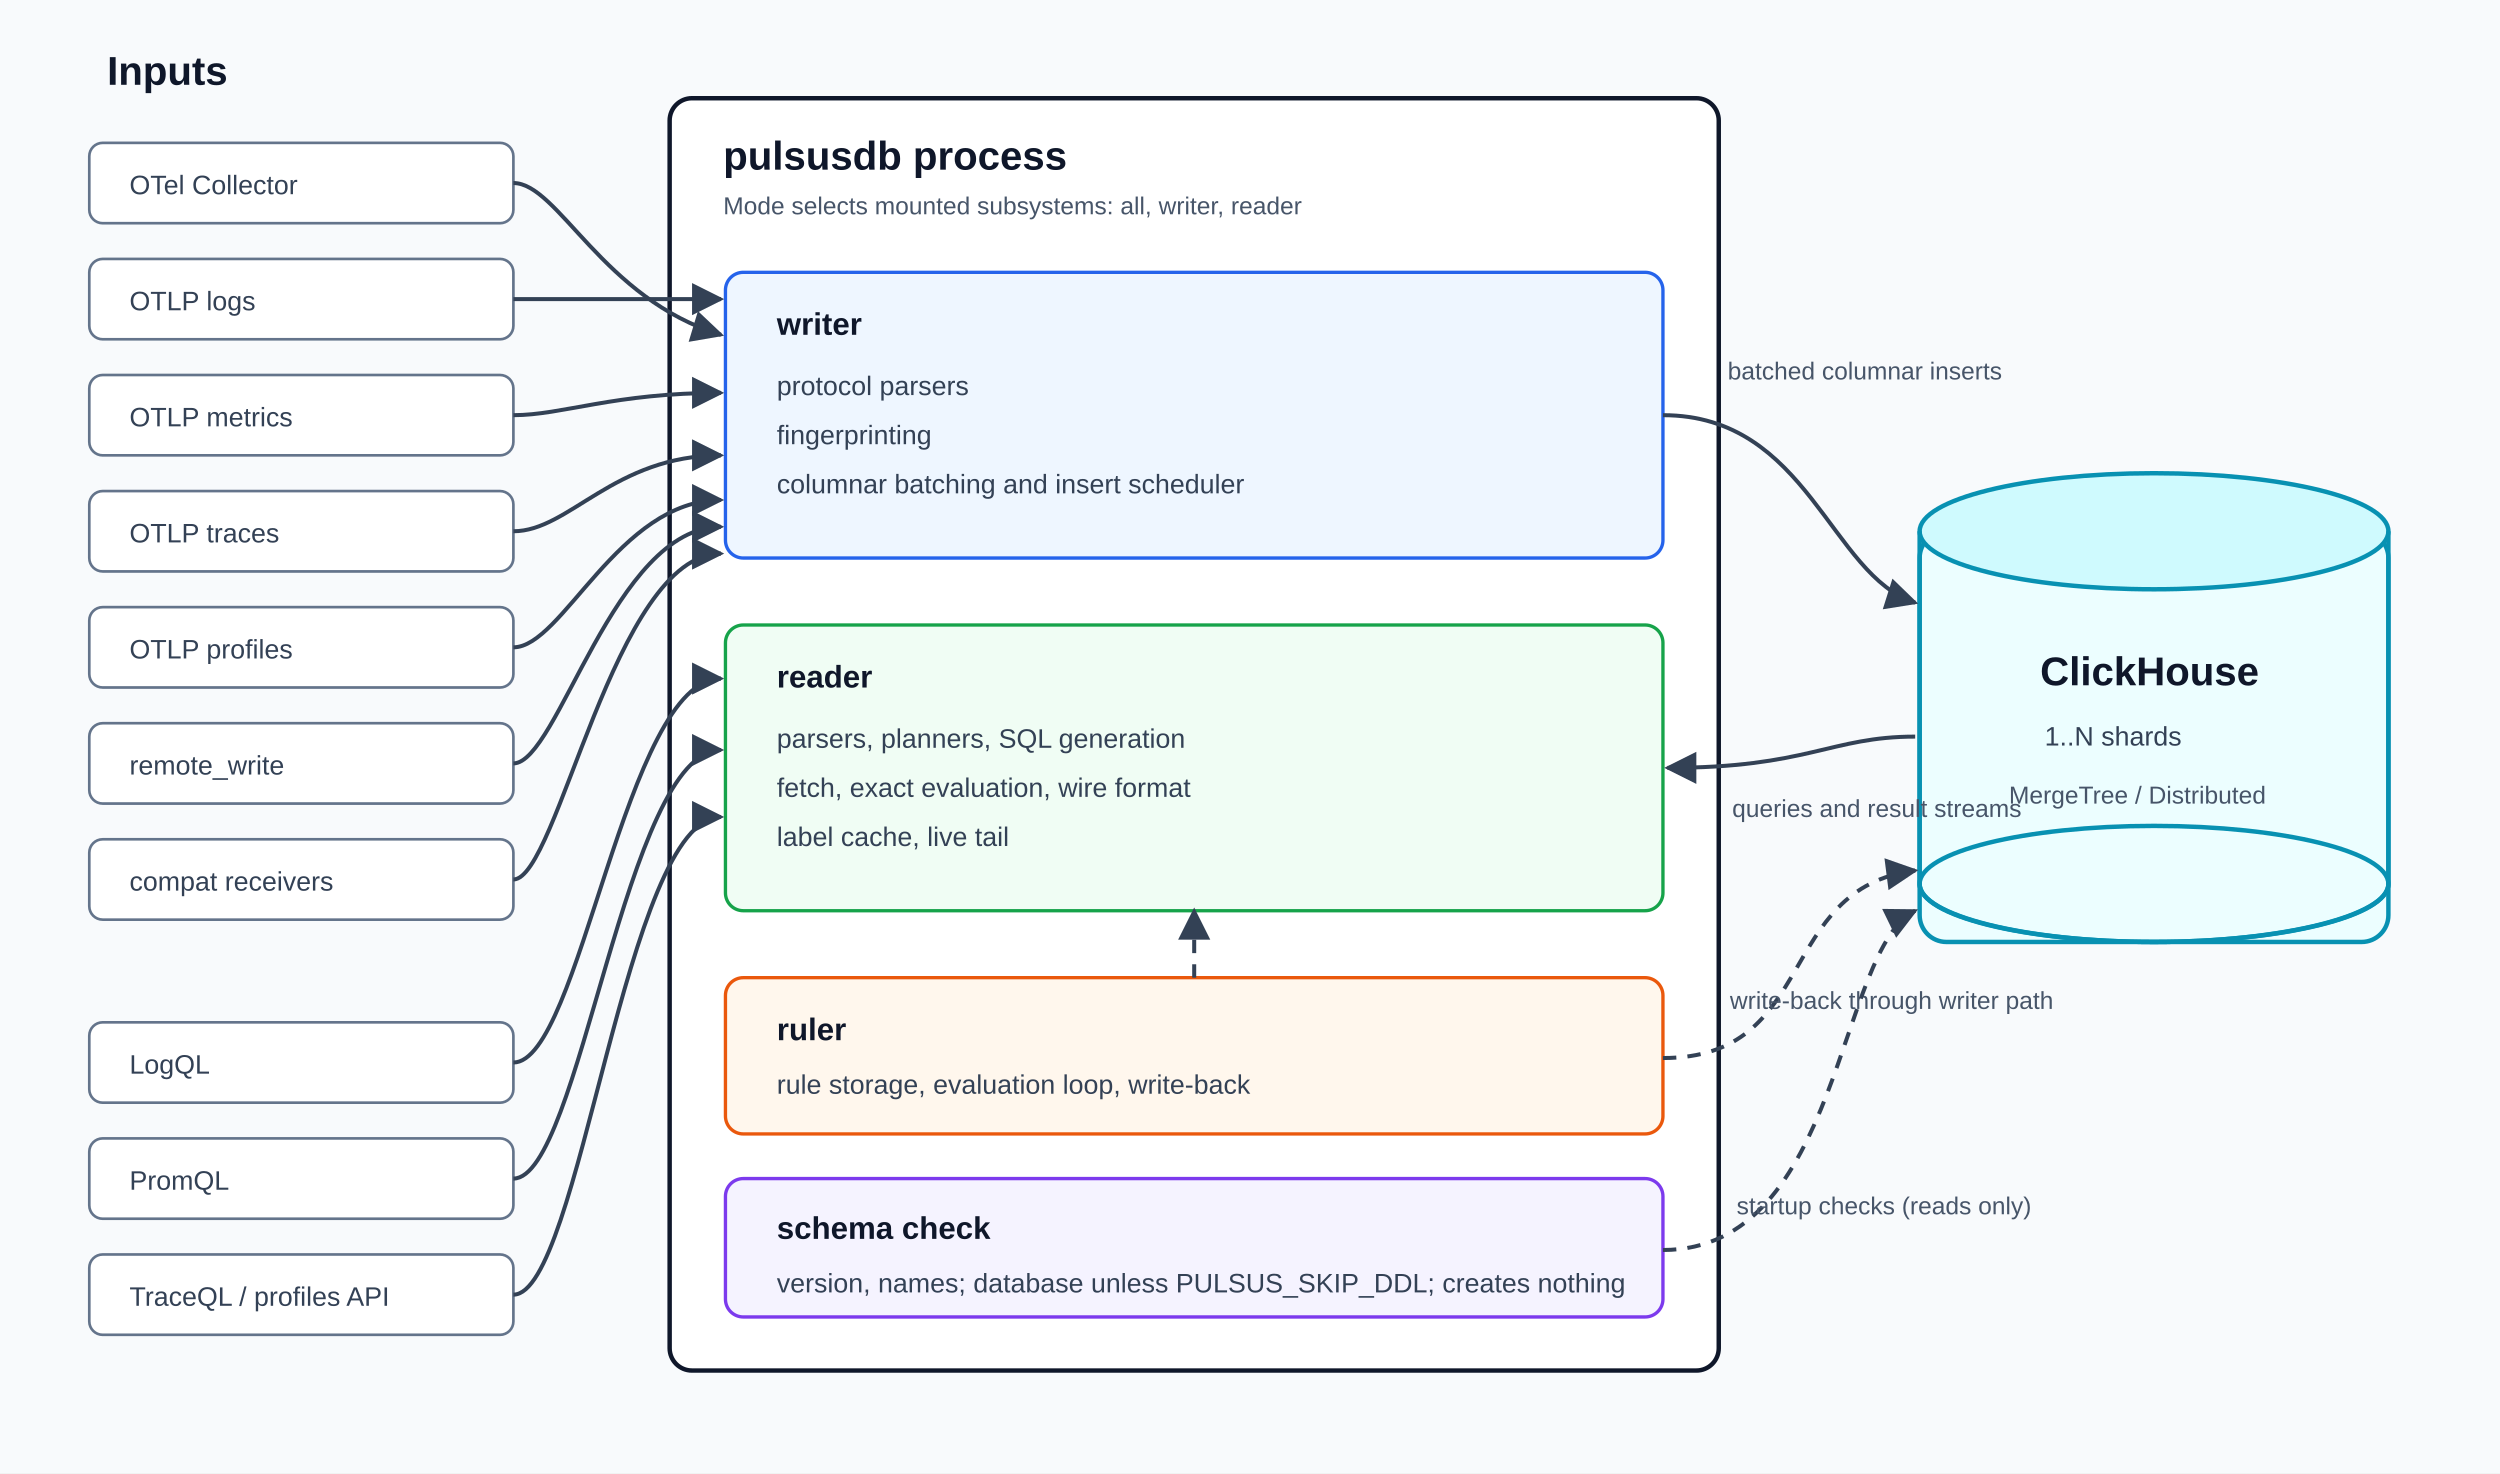
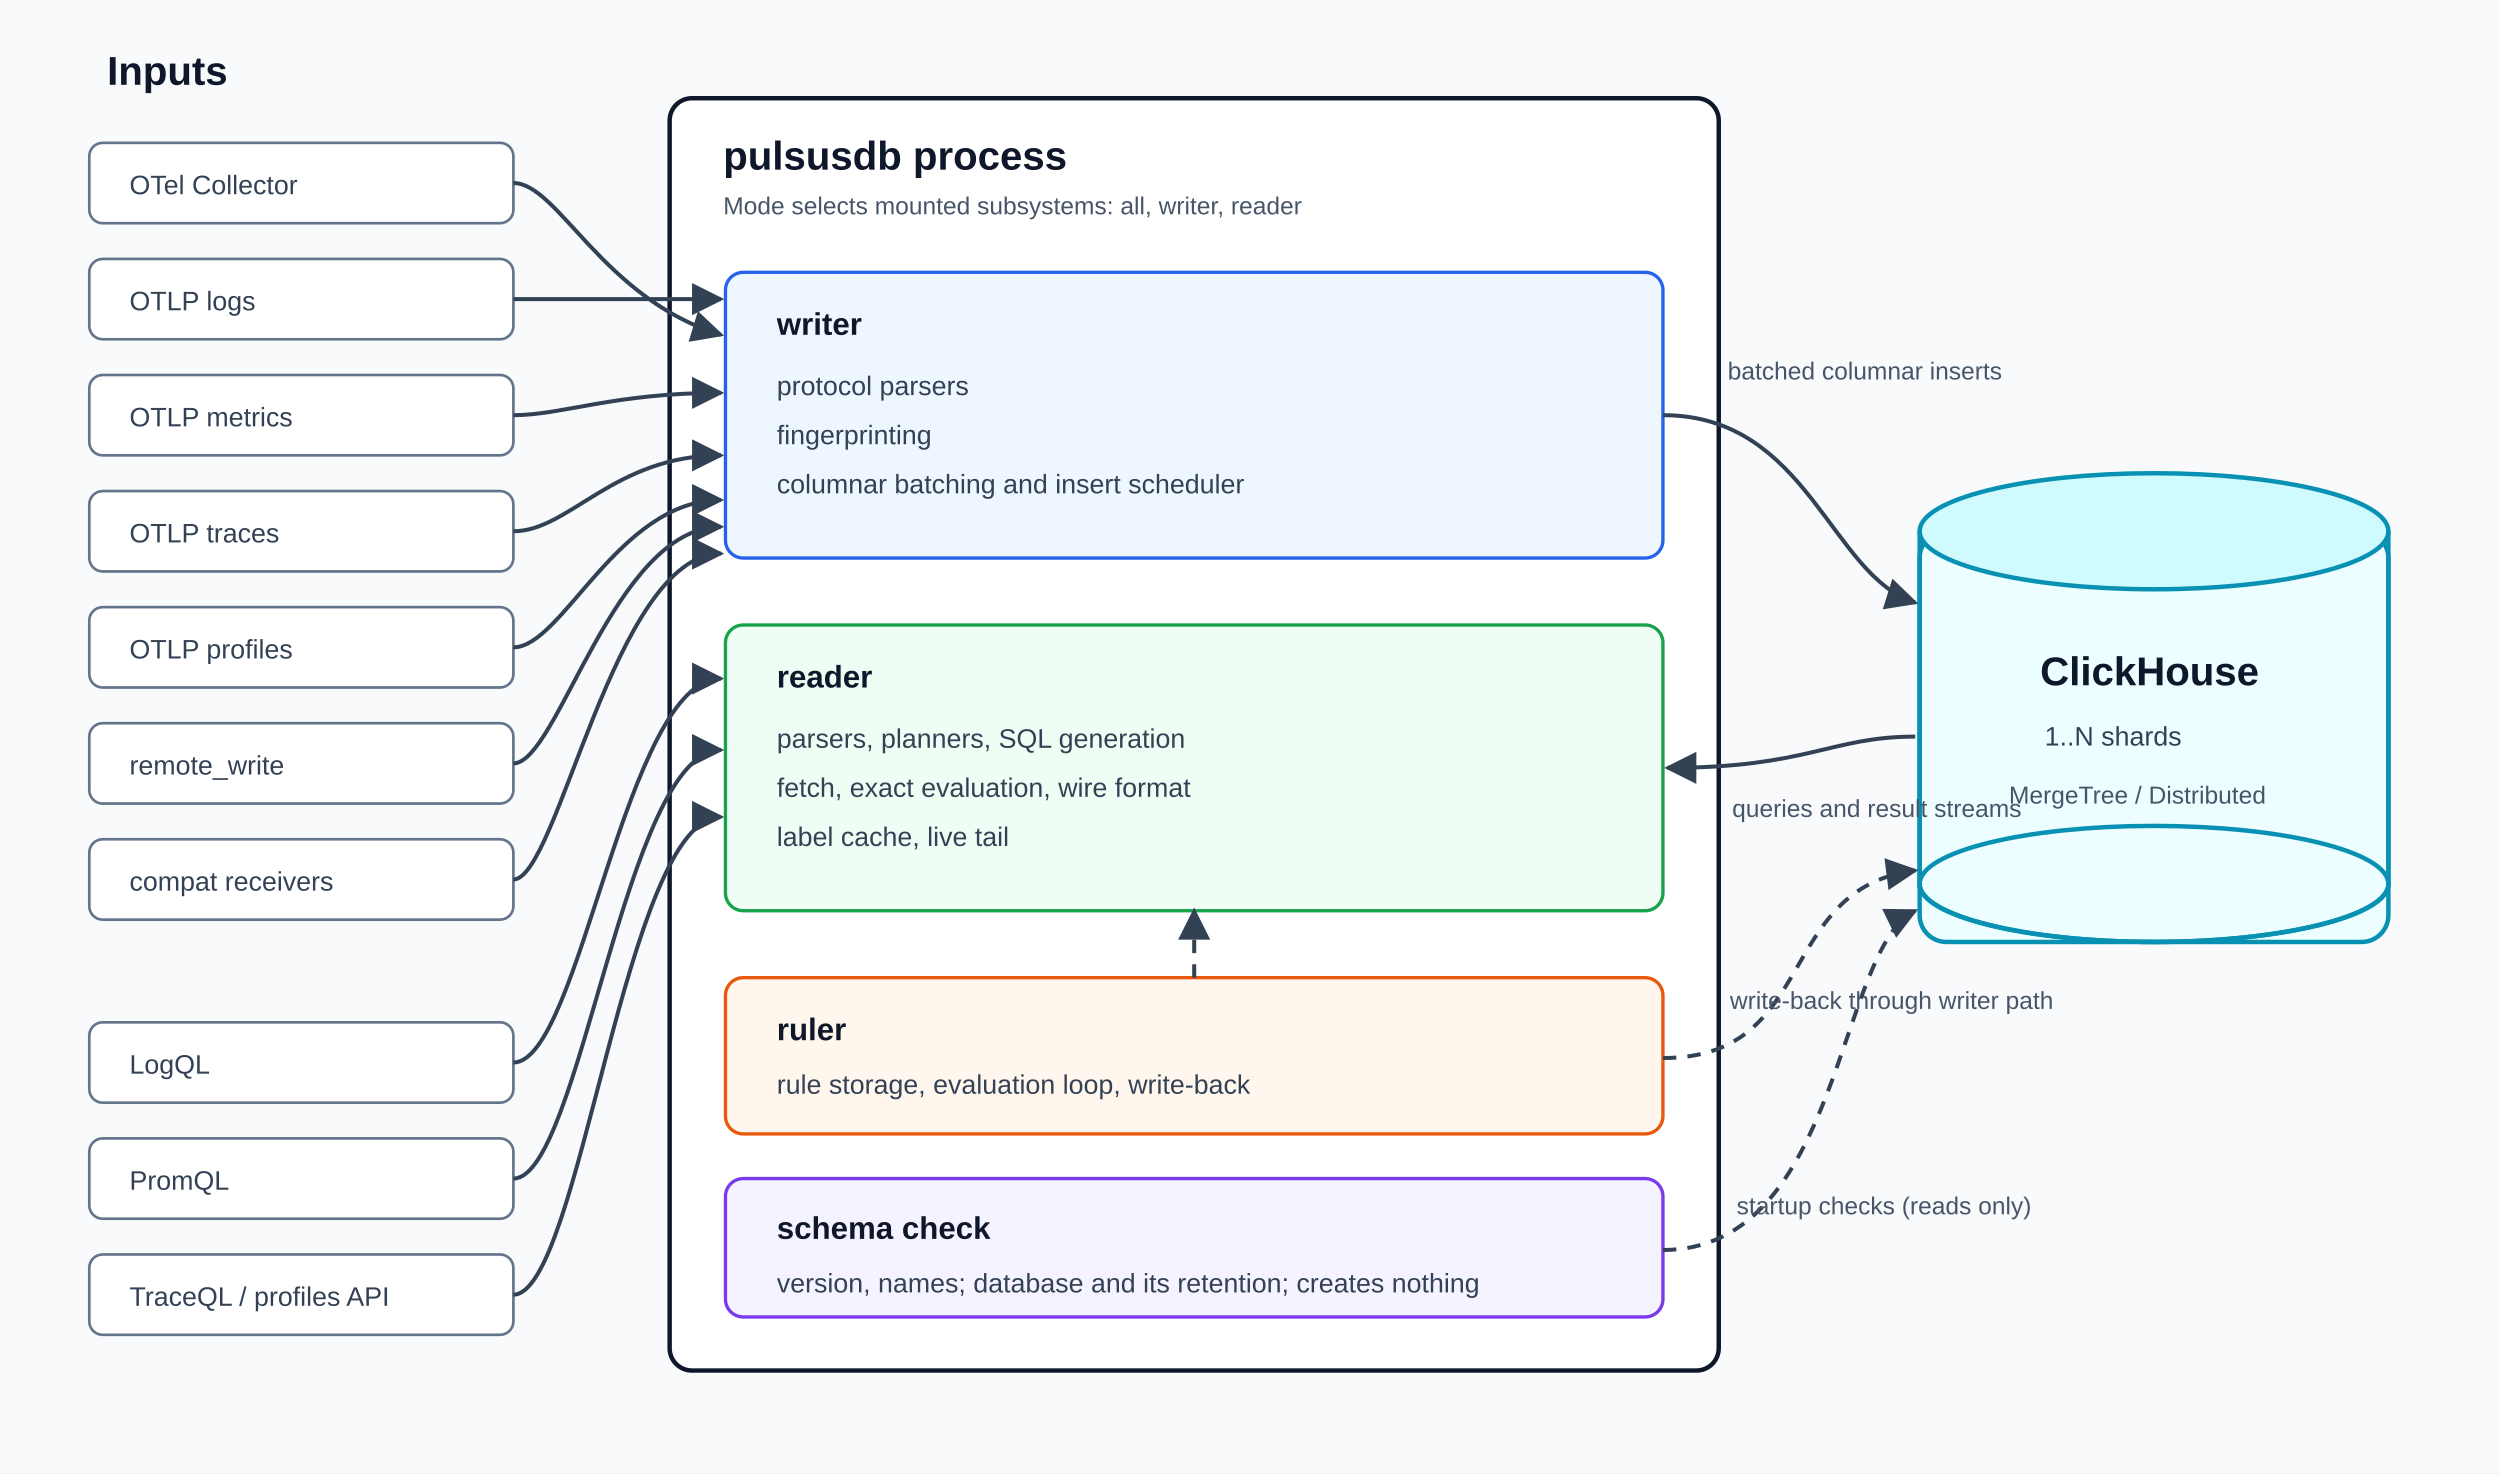
<svg xmlns="http://www.w3.org/2000/svg" width="1120" height="660" viewBox="0 0 1120 660" role="img" aria-labelledby="title desc">
  <defs>
    <marker id="arrow" viewBox="0 0 10 10" refX="9" refY="5" markerWidth="8" markerHeight="8" orient="auto-start-reverse">
      <path d="M 0 0 L 10 5 L 0 10 z" fill="#334155" />
    </marker>
    <style>
      .bg { fill: #f8fafc; }
      .panel { fill: #ffffff; stroke: #0f172a; stroke-width: 2; }
      .section { fill: #eef6ff; stroke: #2563eb; stroke-width: 1.5; }
      .section2 { fill: #f0fdf4; stroke: #16a34a; stroke-width: 1.5; }
      .section3 { fill: #fff7ed; stroke: #ea580c; stroke-width: 1.5; }
      .section4 { fill: #f5f3ff; stroke: #7c3aed; stroke-width: 1.5; }
      .input { fill: #ffffff; stroke: #64748b; stroke-width: 1.2; }
      .store { fill: #ecfeff; stroke: #0891b2; stroke-width: 2; }
      .title { font: 700 18px Arial, sans-serif; fill: #0f172a; }
      .label { font: 600 14px Arial, sans-serif; fill: #0f172a; }
      .small { font: 12px Arial, sans-serif; fill: #334155; }
      .tiny { font: 11px Arial, sans-serif; fill: #475569; }
      .arrow { stroke: #334155; stroke-width: 1.8; fill: none; marker-end: url(#arrow); }
      .dashed { stroke-dasharray: 6 5; }
    </style>
  </defs>
  <rect class="bg" x="0" y="0" width="1120" height="660" />
  <text class="title" x="48" y="38">Inputs</text>
  <rect class="input" x="40" y="64" width="190" height="36" rx="6" />
  <text class="small" x="58" y="87">OTel Collector</text>
  <rect class="input" x="40" y="116" width="190" height="36" rx="6" />
  <text class="small" x="58" y="139">OTLP logs</text>
  <rect class="input" x="40" y="168" width="190" height="36" rx="6" />
  <text class="small" x="58" y="191">OTLP metrics</text>
  <rect class="input" x="40" y="220" width="190" height="36" rx="6" />
  <text class="small" x="58" y="243">OTLP traces</text>
  <rect class="input" x="40" y="272" width="190" height="36" rx="6" />
  <text class="small" x="58" y="295">OTLP profiles</text>
  <rect class="input" x="40" y="324" width="190" height="36" rx="6" />
  <text class="small" x="58" y="347">remote_write</text>
  <rect class="input" x="40" y="376" width="190" height="36" rx="6" />
  <text class="small" x="58" y="399">compat receivers</text>
  <rect class="input" x="40" y="458" width="190" height="36" rx="6" />
  <text class="small" x="58" y="481">LogQL</text>
  <rect class="input" x="40" y="510" width="190" height="36" rx="6" />
  <text class="small" x="58" y="533">PromQL</text>
  <rect class="input" x="40" y="562" width="190" height="36" rx="6" />
  <text class="small" x="58" y="585">TraceQL / profiles API</text>
  <rect class="panel" x="300" y="44" width="470" height="570" rx="10" />
  <text class="title" x="324" y="76">pulsusdb process</text>
  <text class="tiny" x="324" y="96">Mode selects mounted subsystems: all, writer, reader</text>
  <rect class="section" x="325" y="122" width="420" height="128" rx="8" />
  <text class="label" x="348" y="150">writer</text>
  <text class="small" x="348" y="177">protocol parsers</text>
  <text class="small" x="348" y="199">fingerprinting</text>
  <text class="small" x="348" y="221">columnar batching and insert scheduler</text>
  <rect class="section2" x="325" y="280" width="420" height="128" rx="8" />
  <text class="label" x="348" y="308">reader</text>
  <text class="small" x="348" y="335">parsers, planners, SQL generation</text>
  <text class="small" x="348" y="357">fetch, exact evaluation, wire format</text>
  <text class="small" x="348" y="379">label cache, live tail</text>
  <rect class="section3" x="325" y="438" width="420" height="70" rx="8" />
  <text class="label" x="348" y="466">ruler</text>
  <text class="small" x="348" y="490">rule storage, evaluation loop, write-back</text>
  <rect class="section4" x="325" y="528" width="420" height="62" rx="8" />
  <text class="label" x="348" y="555">schema check</text>
-   <text class="small" x="348" y="579">version, names; database unless PULSUS_SKIP_DDL; creates nothing</text>
+   <text class="small" x="348" y="579">version, names; database and its retention; creates nothing</text>
  <rect class="store" x="860" y="238" width="210" height="184" rx="12" />
  <ellipse cx="965" cy="238" rx="105" ry="26" fill="#cffafe" stroke="#0891b2" stroke-width="2" />
  <path d="M 860 238 v 158 c 0 14 47 26 105 26 s 105 -12 105 -26 V 238" fill="none" stroke="#0891b2" stroke-width="2" />
  <ellipse cx="965" cy="396" rx="105" ry="26" fill="none" stroke="#0891b2" stroke-width="2" />
  <text class="title" x="914" y="307">ClickHouse</text>
  <text class="small" x="916" y="334">1..N shards</text>
  <text class="tiny" x="900" y="360">MergeTree / Distributed</text>
  <path class="arrow" d="M 230 82 C 250 82 270 134 323 150" />
  <path class="arrow" d="M 230 134 H 323" />
  <path class="arrow" d="M 230 186 C 252 186 275 176 323 176" />
  <path class="arrow" d="M 230 238 C 255 238 275 204 323 204" />
  <path class="arrow" d="M 230 290 C 252 290 277 224 323 224" />
  <path class="arrow" d="M 230 342 C 250 342 275 236 323 236" />
  <path class="arrow" d="M 230 394 C 250 394 275 248 323 248" />
  <path class="arrow" d="M 230 476 C 260 476 280 304 323 304" />
  <path class="arrow" d="M 230 528 C 260 528 280 336 323 336" />
  <path class="arrow" d="M 230 580 C 260 580 280 366 323 366" />
  <path class="arrow" d="M 745 186 C 810 186 820 258 858 270" />
  <text class="tiny" x="774" y="170">batched columnar inserts</text>
  <path class="arrow" d="M 858 330 C 820 330 810 344 747 344" />
  <text class="tiny" x="776" y="366">queries and result streams</text>
  <path class="arrow dashed" d="M 745 474 C 815 474 795 398 858 390" />
  <path class="arrow dashed" d="M 535 438 C 535 410 535 408 535 408" />
  <text class="tiny" x="775" y="452">write-back through writer path</text>
  <path class="arrow dashed" d="M 745 560 C 825 560 823 425 858 408" />
  <text class="tiny" x="778" y="544">startup checks (reads only)</text>
</svg>
